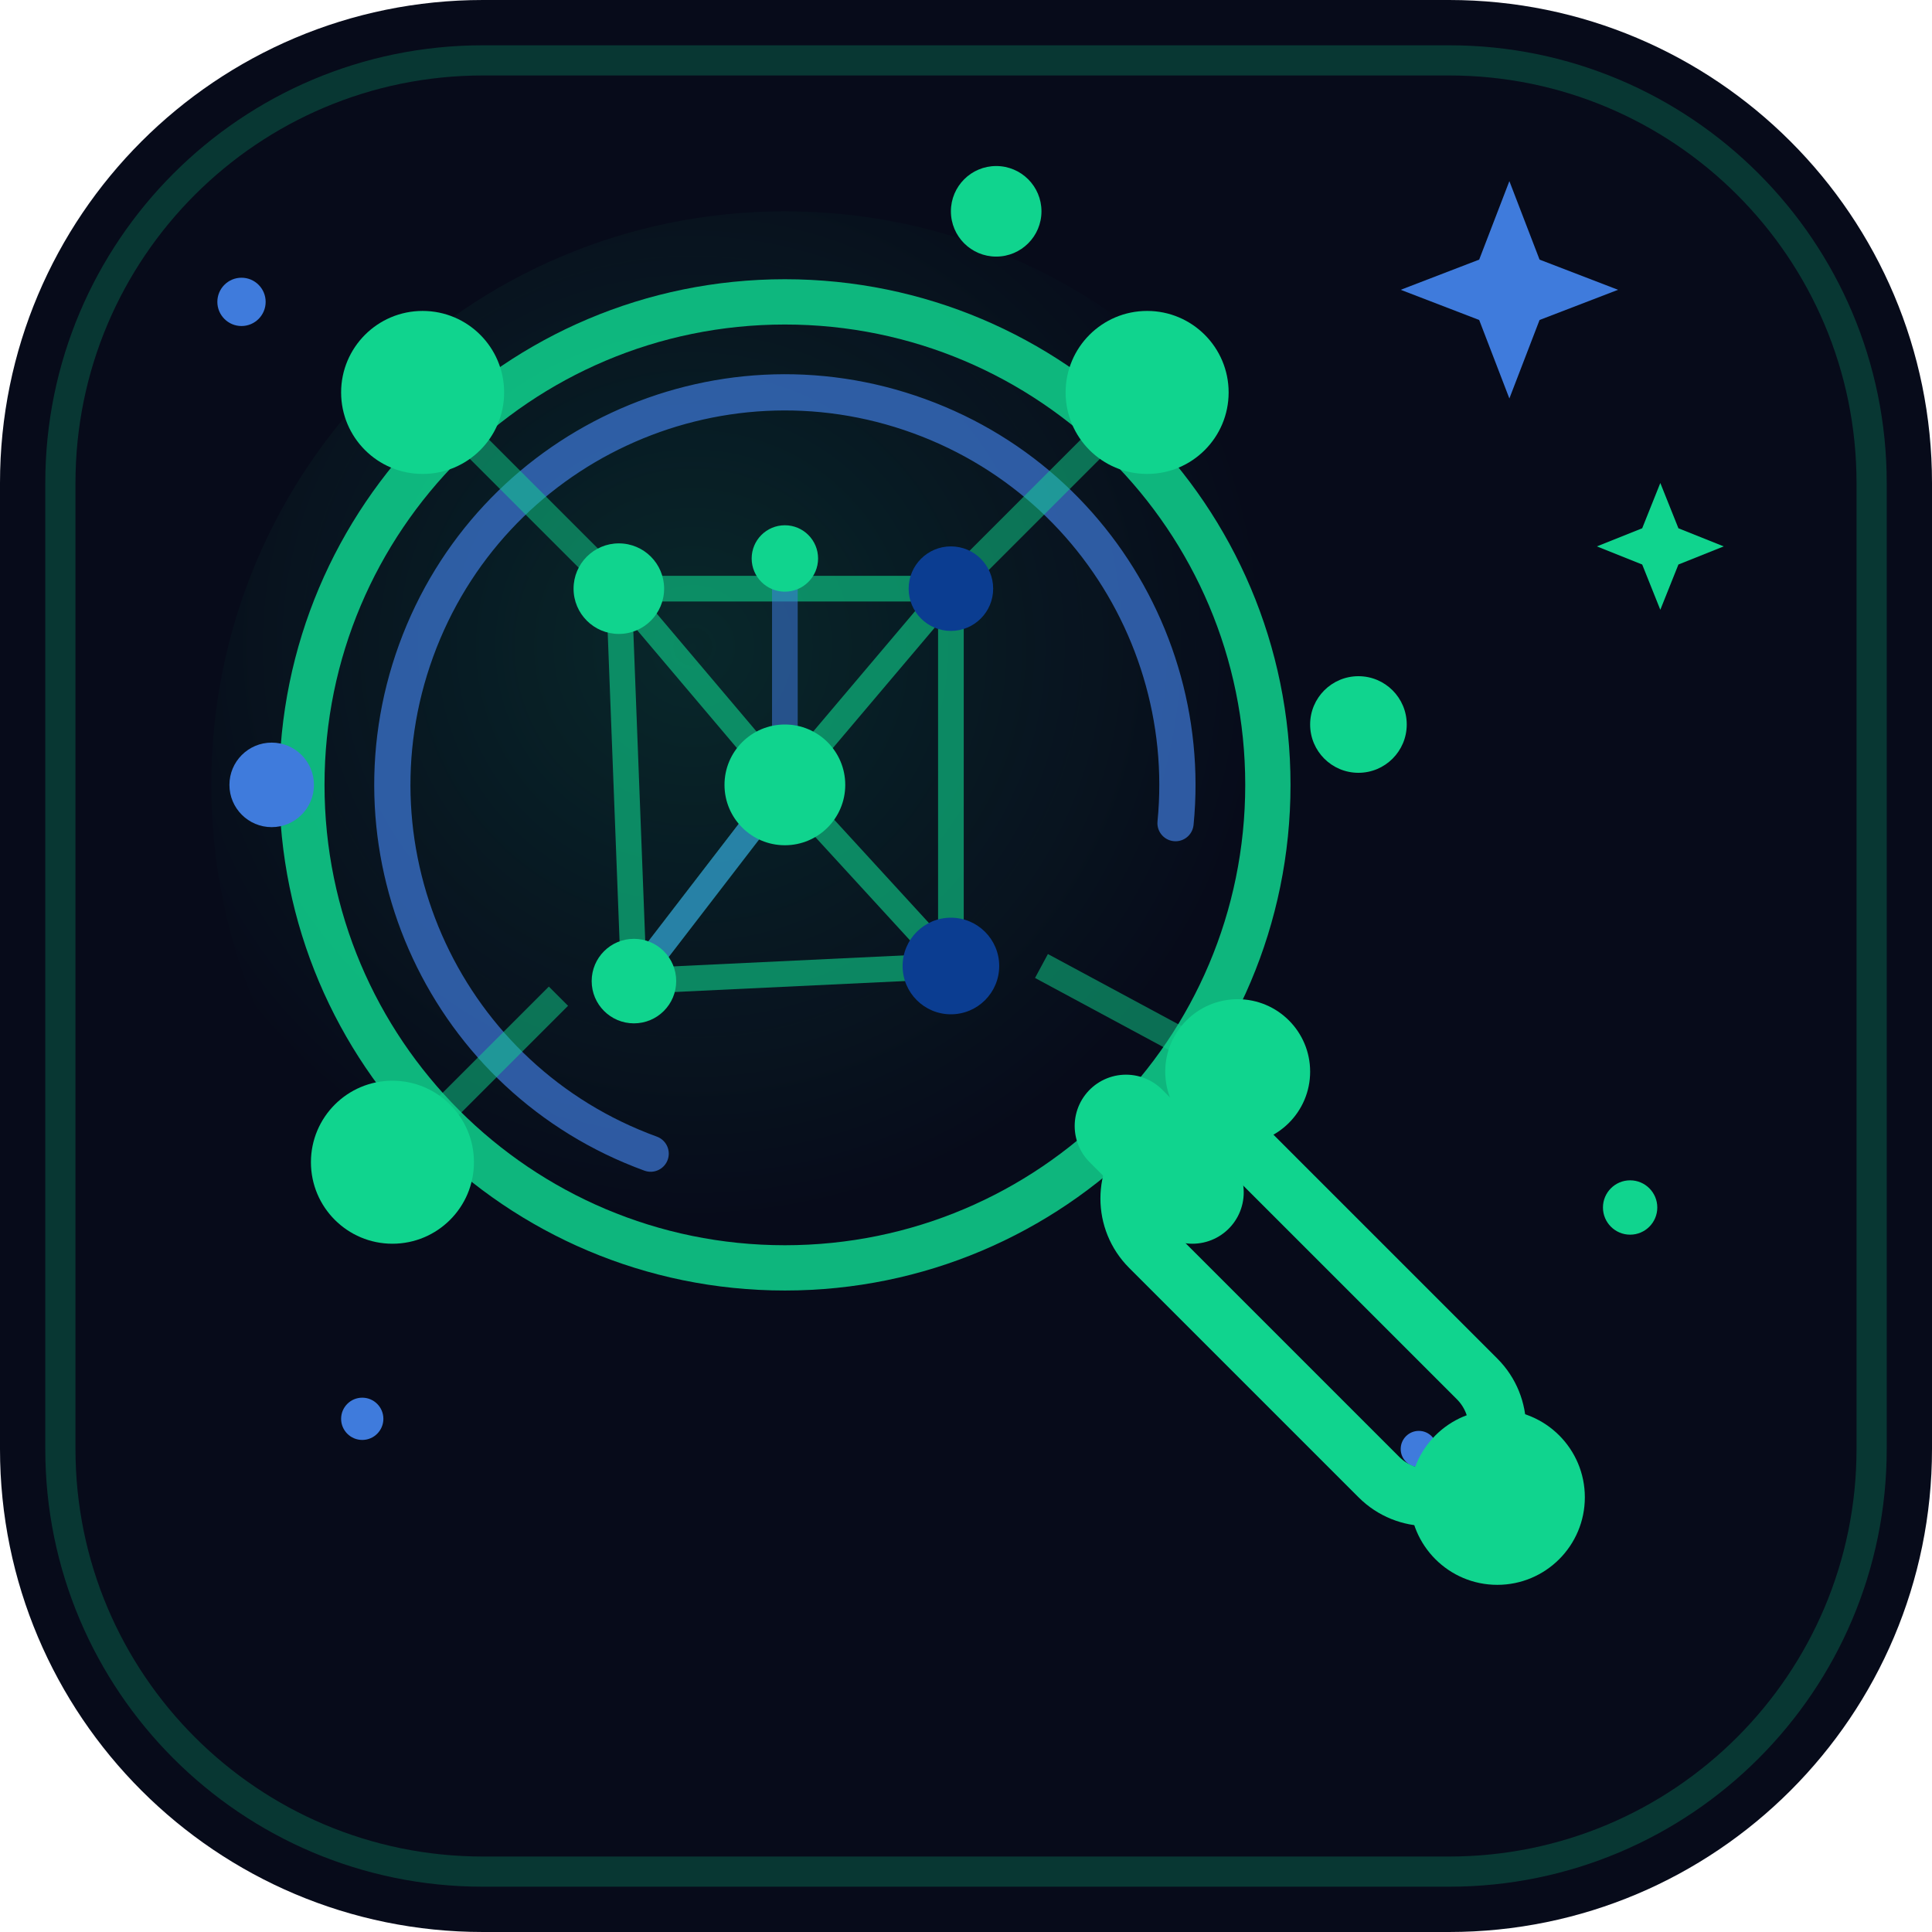
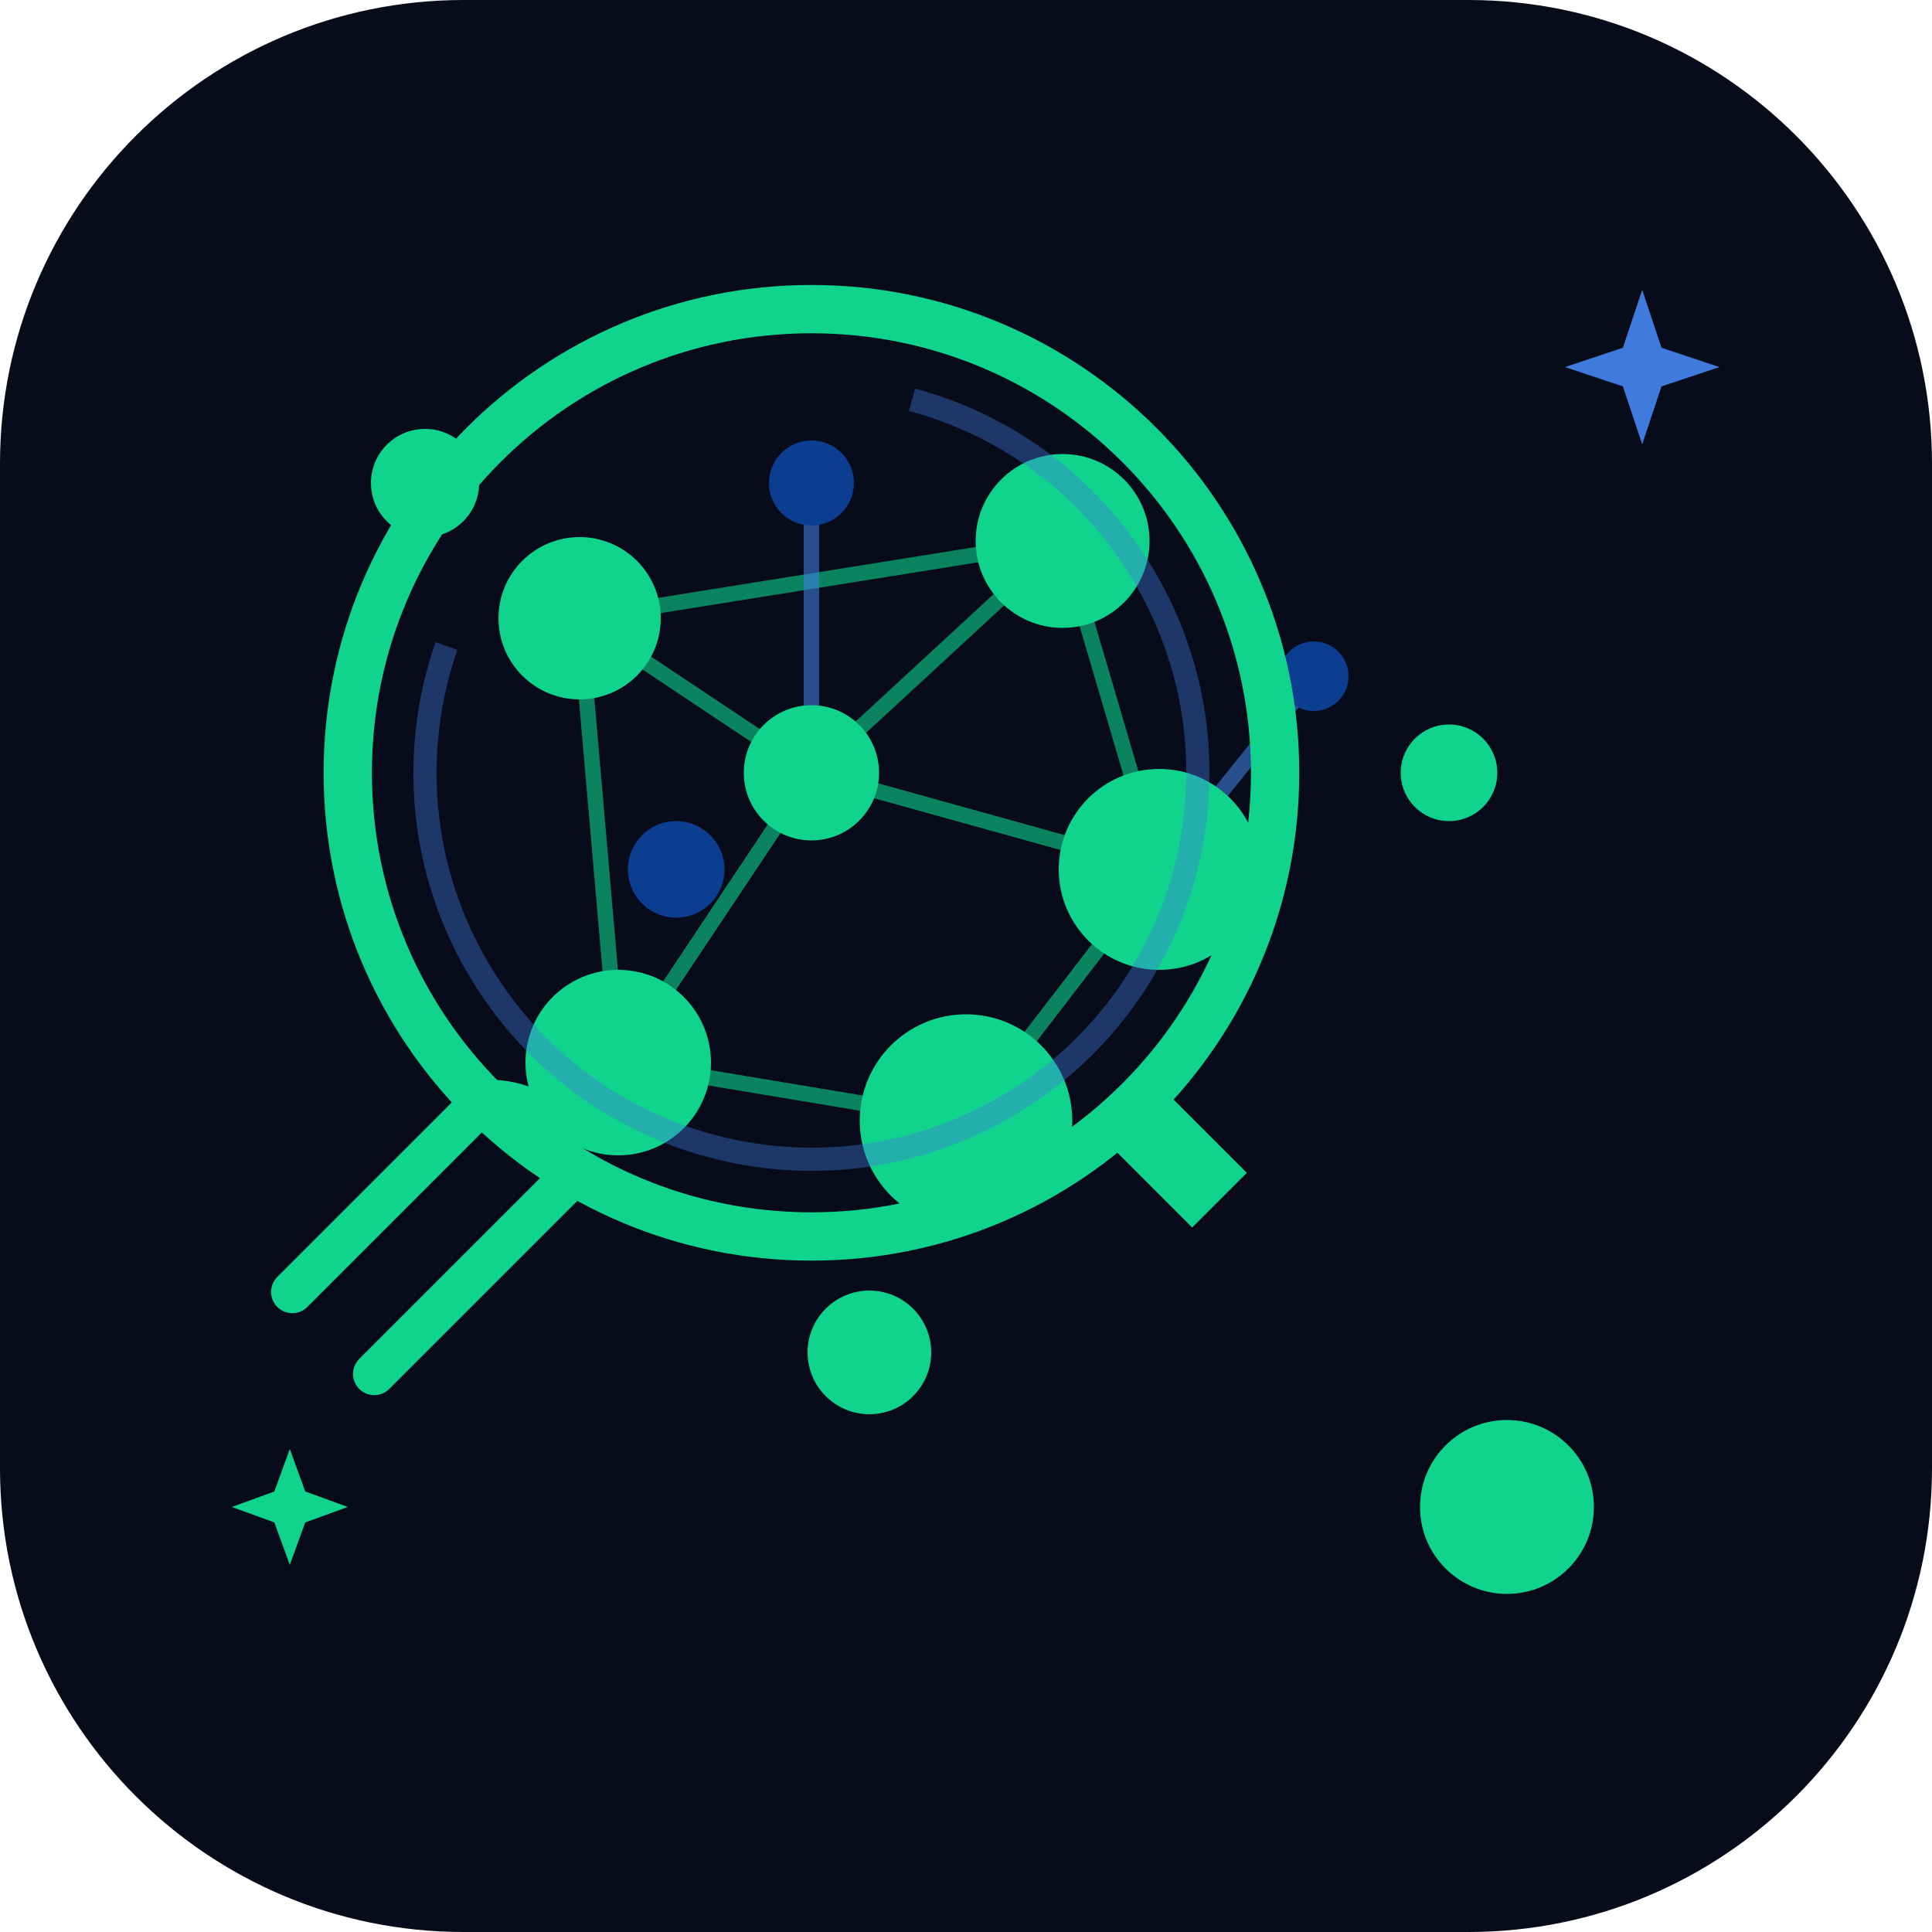
- <svg xmlns="http://www.w3.org/2000/svg" viewBox="0 0 64 64" fill="none">
-   <defs>
-     <radialGradient id="lensglow" cx="0.42" cy="0.38" r="0.5">
-       <stop offset="0" stop-color="#10d48e" stop-opacity="0.14" />
-       <stop offset="1" stop-color="#10d48e" stop-opacity="0" />
-     </radialGradient>
-   </defs>
-   <rect width="64" height="64" rx="16" fill="#070b1a" />
-   <rect x="2" y="2" width="60" height="60" rx="14" stroke="#10d48e" stroke-opacity="0.22" stroke-width="1" />
-   <circle cx="26" cy="26" r="19" fill="url(#lensglow)" />
-   <circle cx="26" cy="26" r="16" stroke="#10d48e" stroke-opacity="0.85" stroke-width="1.5" />
-   <circle cx="26" cy="26" r="13" stroke="#3f7bdc" stroke-opacity="0.7" stroke-width="1.2" stroke-dasharray="58 24" stroke-linecap="round" transform="rotate(110 26 26)" />
-   <g stroke="#10d48e" stroke-opacity="0.5" stroke-width="0.9">
-     <line x1="20.5" y1="19.5" x2="14" y2="13" />
-     <line x1="31.5" y1="19.5" x2="38" y2="13" />
-     <line x1="18.5" y1="33" x2="13" y2="38.5" />
-     <line x1="34.5" y1="32" x2="41" y2="35.5" />
+ <svg xmlns="http://www.w3.org/2000/svg" viewBox="0 0 100 100" fill="none">
+   <rect width="100" height="100" rx="24" fill="#070b1a" />
+   <g stroke="#10d48e" stroke-opacity="0.6" stroke-width="0.8">
+     <line x1="42" y1="40" x2="30" y2="32" />
+     <line x1="42" y1="40" x2="55" y2="28" />
+     <line x1="42" y1="40" x2="60" y2="45" />
+     <line x1="42" y1="40" x2="32" y2="55" />
+     <line x1="30" y1="32" x2="55" y2="28" />
+     <line x1="55" y1="28" x2="60" y2="45" />
+     <line x1="60" y1="45" x2="50" y2="58" />
+     <line x1="32" y1="55" x2="50" y2="58" />
+     <line x1="30" y1="32" x2="32" y2="55" />
+     <line x1="42" y1="40" x2="42" y2="25" stroke="#3f7bdc" />
+     <line x1="60" y1="45" x2="68" y2="35" stroke="#3f7bdc" />
  </g>
-   <g stroke="#10d48e" stroke-opacity="0.6" stroke-width="0.85">
-     <line x1="26" y1="26" x2="20.5" y2="19.5" />
-     <line x1="26" y1="26" x2="31.5" y2="19.5" />
-     <line x1="26" y1="26" x2="21" y2="32.5" />
-     <line x1="26" y1="26" x2="31.5" y2="32" />
-     <line x1="20.5" y1="19.5" x2="31.5" y2="19.5" />
-     <line x1="21" y1="32.5" x2="31.5" y2="32" />
-     <line x1="20.5" y1="19.5" x2="21" y2="32.5" />
-     <line x1="31.5" y1="19.5" x2="31.5" y2="32" />
+   <circle cx="42" cy="40" r="3.5" fill="#10d48e" />
+   <circle cx="30" cy="32" r="4.2" fill="#10d48e" />
+   <circle cx="55" cy="28" r="4.5" fill="#10d48e" />
+   <circle cx="60" cy="45" r="5.2" fill="#10d48e" />
+   <circle cx="32" cy="55" r="4.8" fill="#10d48e" />
+   <circle cx="50" cy="58" r="5.5" fill="#10d48e" />
+   <circle cx="42" cy="25" r="2.2" fill="#0b3d91" />
+   <circle cx="68" cy="35" r="1.8" fill="#0b3d91" />
+   <circle cx="35" cy="45" r="2.5" fill="#0b3d91" />
+   <circle cx="22" cy="25" r="2.8" fill="#10d48e" />
+   <circle cx="75" cy="40" r="2.5" fill="#10d48e" />
+   <circle cx="45" cy="70" r="3.2" fill="#10d48e" />
+   <circle cx="42" cy="40" r="24" stroke="#10d48e" stroke-width="2.5" />
+   <circle cx="42" cy="40" r="20" stroke="#3f7bdc" stroke-opacity="0.4" stroke-width="1.2" stroke-dasharray="80 30" transform="rotate(-30 42 40)" />
+   <rect x="58" y="58" width="6" height="4" transform="rotate(45 61 60)" fill="#10d48e" />
+   <g transform="rotate(45 42 40)">
+     <line x1="42" y1="64" x2="42" y2="78" stroke="#10d48e" stroke-width="2.2" stroke-linecap="round" />
+     <line x1="48" y1="64" x2="48" y2="78" stroke="#10d48e" stroke-width="2.2" stroke-linecap="round" />
+     <path d="M42 64 Q45 61 48 64" stroke="#10d48e" stroke-width="2.2" fill="none" />
  </g>
-   <g stroke="#3f7bdc" stroke-opacity="0.55" stroke-width="0.85">
-     <line x1="26" y1="26" x2="26" y2="18.5" />
-     <line x1="21" y1="32.5" x2="26" y2="26" />
-   </g>
-   <circle cx="26" cy="26" r="2" fill="#10d48e" />
-   <circle cx="20.5" cy="19.5" r="1.5" fill="#10d48e" />
-   <circle cx="31.5" cy="19.5" r="1.4" fill="#0b3d91" />
-   <circle cx="21" cy="32.5" r="1.4" fill="#10d48e" />
-   <circle cx="31.5" cy="32" r="1.6" fill="#0b3d91" />
-   <circle cx="26" cy="18.5" r="1.1" fill="#10d48e" />
-   <circle cx="14" cy="13" r="2.7" fill="#10d48e" />
-   <circle cx="38" cy="13" r="2.7" fill="#10d48e" />
-   <circle cx="13" cy="38.5" r="2.7" fill="#10d48e" />
-   <circle cx="41" cy="35.5" r="2.4" fill="#10d48e" />
-   <circle cx="45" cy="24" r="1.6" fill="#10d48e" />
-   <circle cx="9" cy="26" r="1.4" fill="#3f7bdc" />
-   <circle cx="33" cy="7" r="1.5" fill="#10d48e" />
-   <path d="M50 6 l1 2.6 2.6 1 -2.6 1 -1 2.6 -1 -2.6 -2.6 -1 2.6 -1 z" fill="#3f7bdc" />
-   <path d="M55 16 l0.6 1.5 1.5 0.6 -1.5 0.6 -0.6 1.5 -0.6 -1.5 -1.5 -0.6 1.5 -0.6 z" fill="#10d48e" />
-   <circle cx="8" cy="10" r="0.8" fill="#3f7bdc" />
-   <circle cx="54" cy="40" r="0.9" fill="#10d48e" />
-   <circle cx="12" cy="47" r="0.7" fill="#3f7bdc" />
-   <circle cx="47" cy="48" r="0.6" fill="#3f7bdc" />
-   <line x1="37.3" y1="37.3" x2="39.5" y2="39.5" stroke="#10d48e" stroke-width="3.4" stroke-linecap="round" />
-   <rect x="41.2" y="35.83" width="4.6" height="15.35" rx="2.3" transform="rotate(-45 43.5 43.5)" stroke="#10d48e" stroke-width="1.9" fill="none" />
-   <circle cx="49.6" cy="49.6" r="2.9" fill="#10d48e" />
+   <circle cx="78" cy="78" r="4.5" fill="#10d48e" />
+   <path d="M85 15 l1 3 3 1 -3 1 -1 3 -1 -3 -3 -1 3 -1 z" fill="#3f7bdc" />
+   <path d="M15 75 l0.8 2.2 2.2 0.8 -2.2 0.8 -0.8 2.2 -0.8 -2.2 -2.2 -0.8 2.2 -0.8 z" fill="#10d48e" />
</svg>
